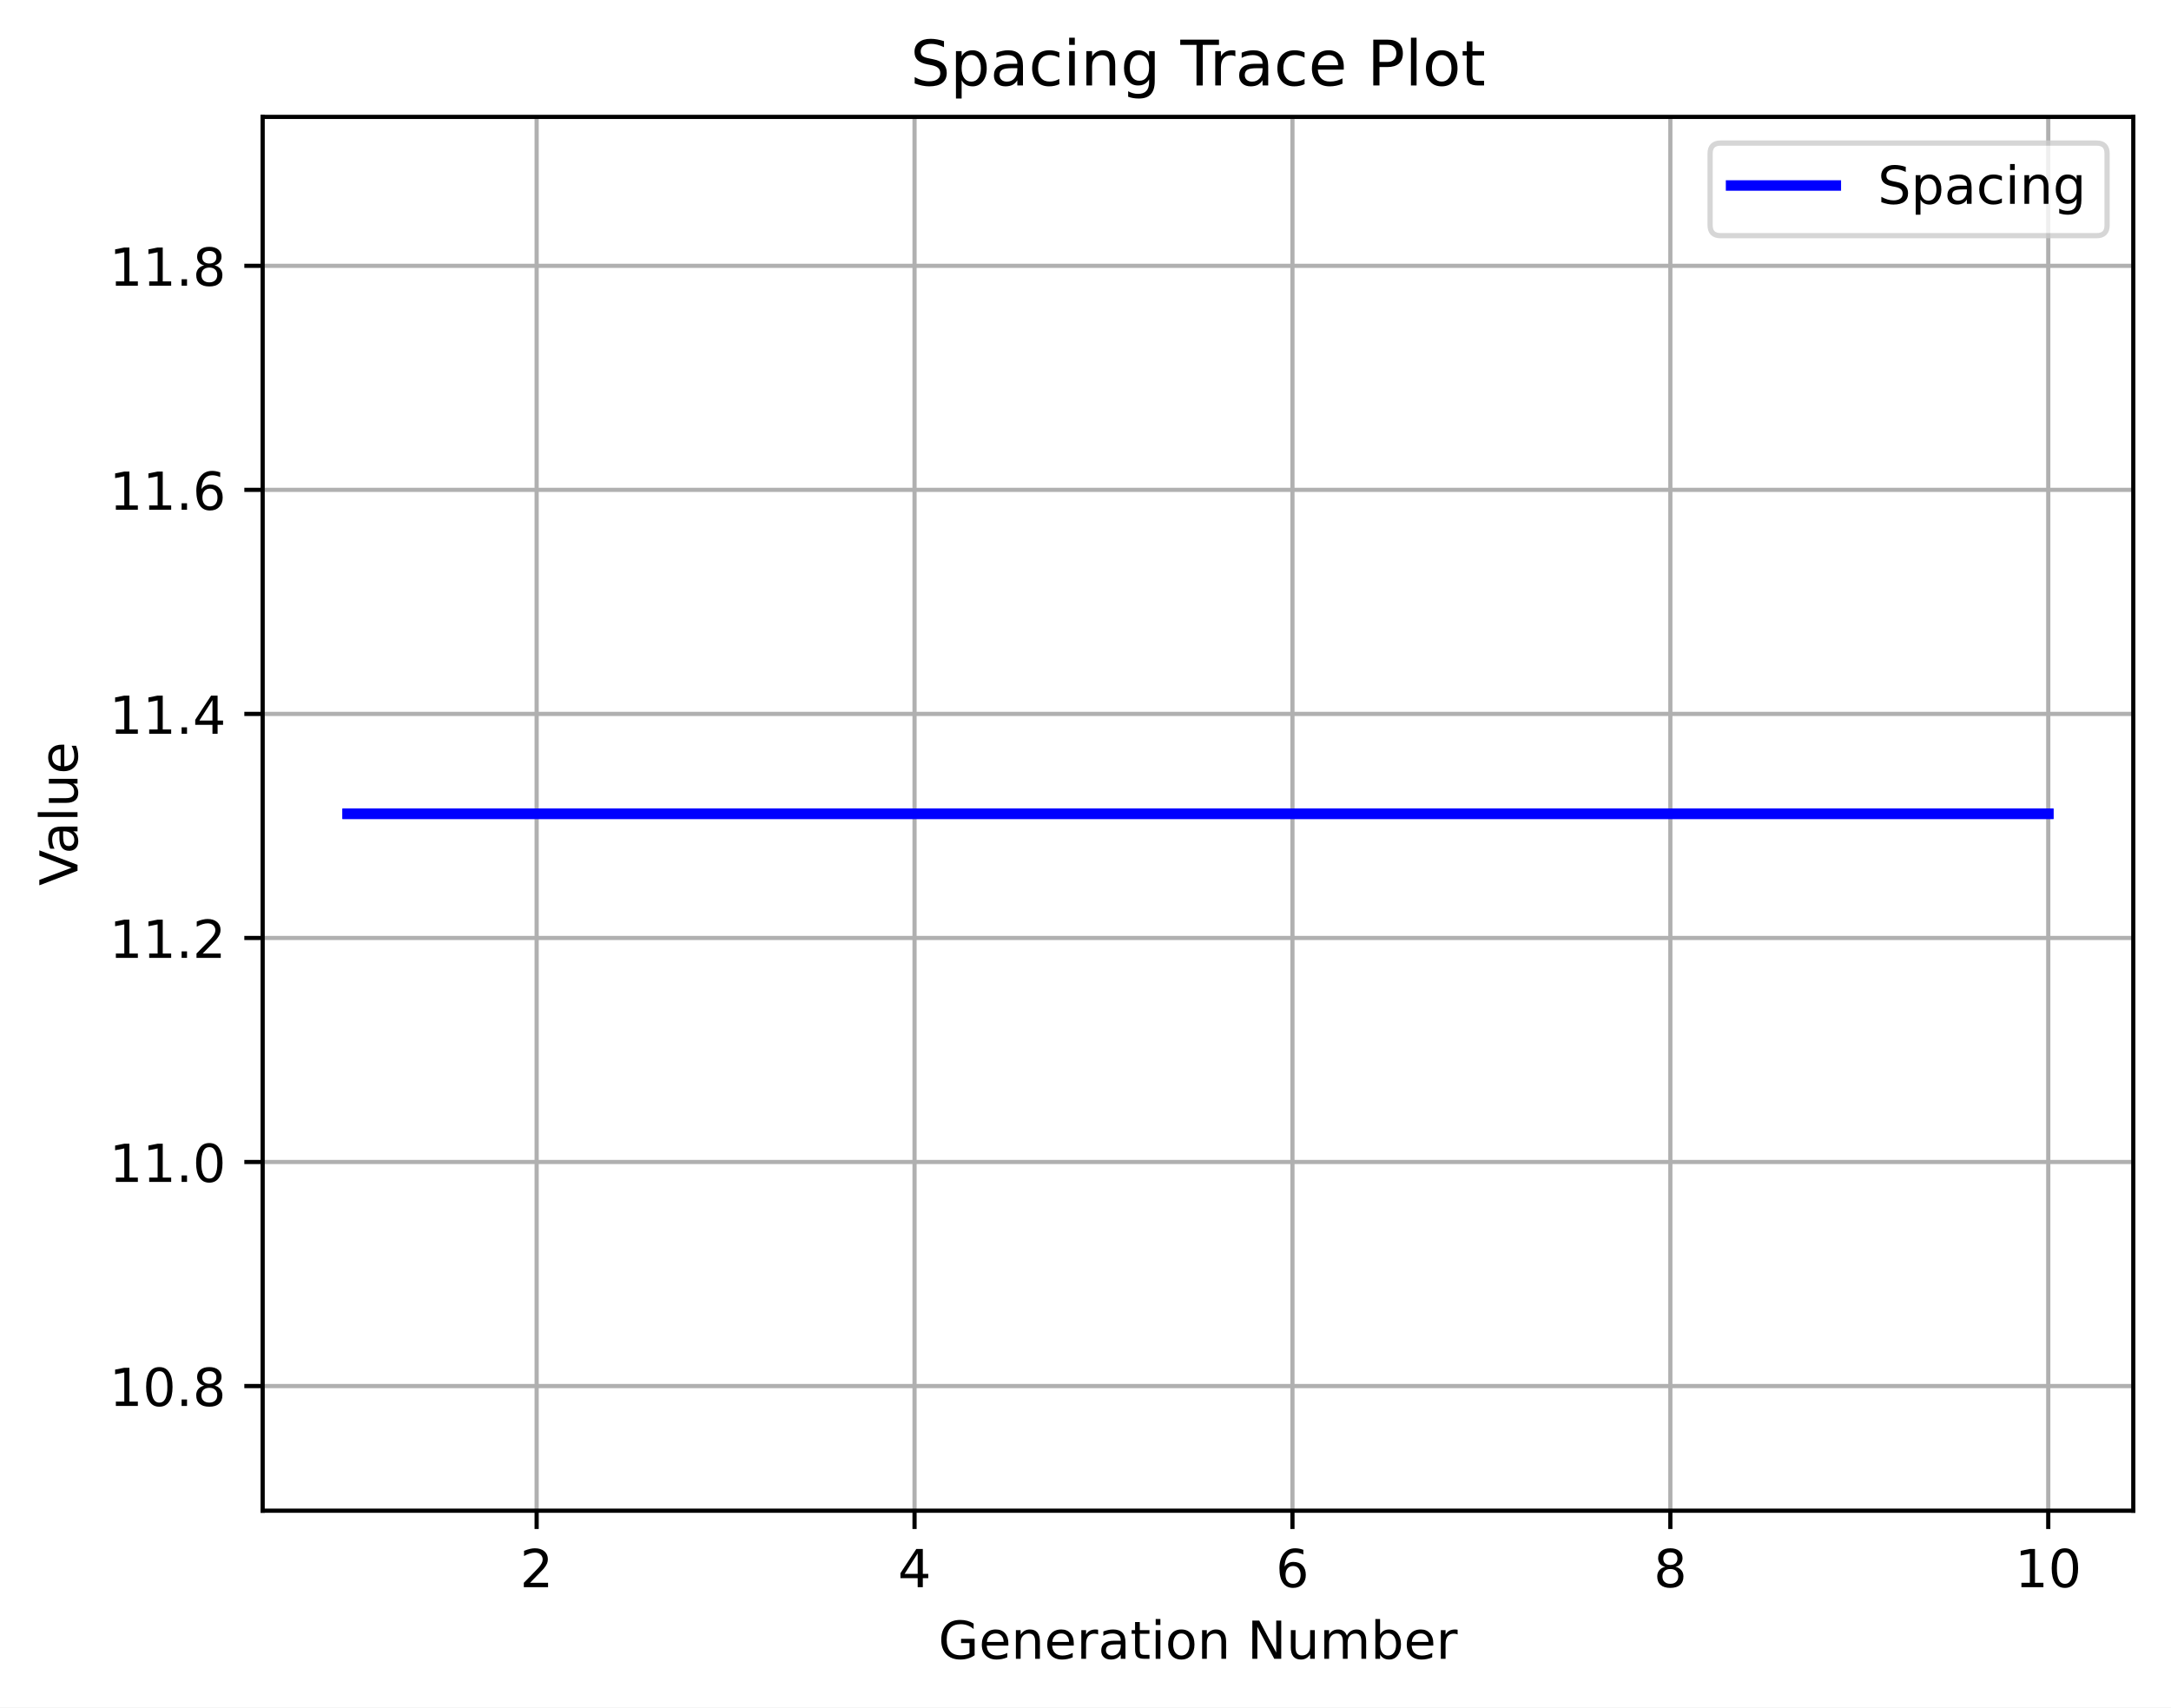
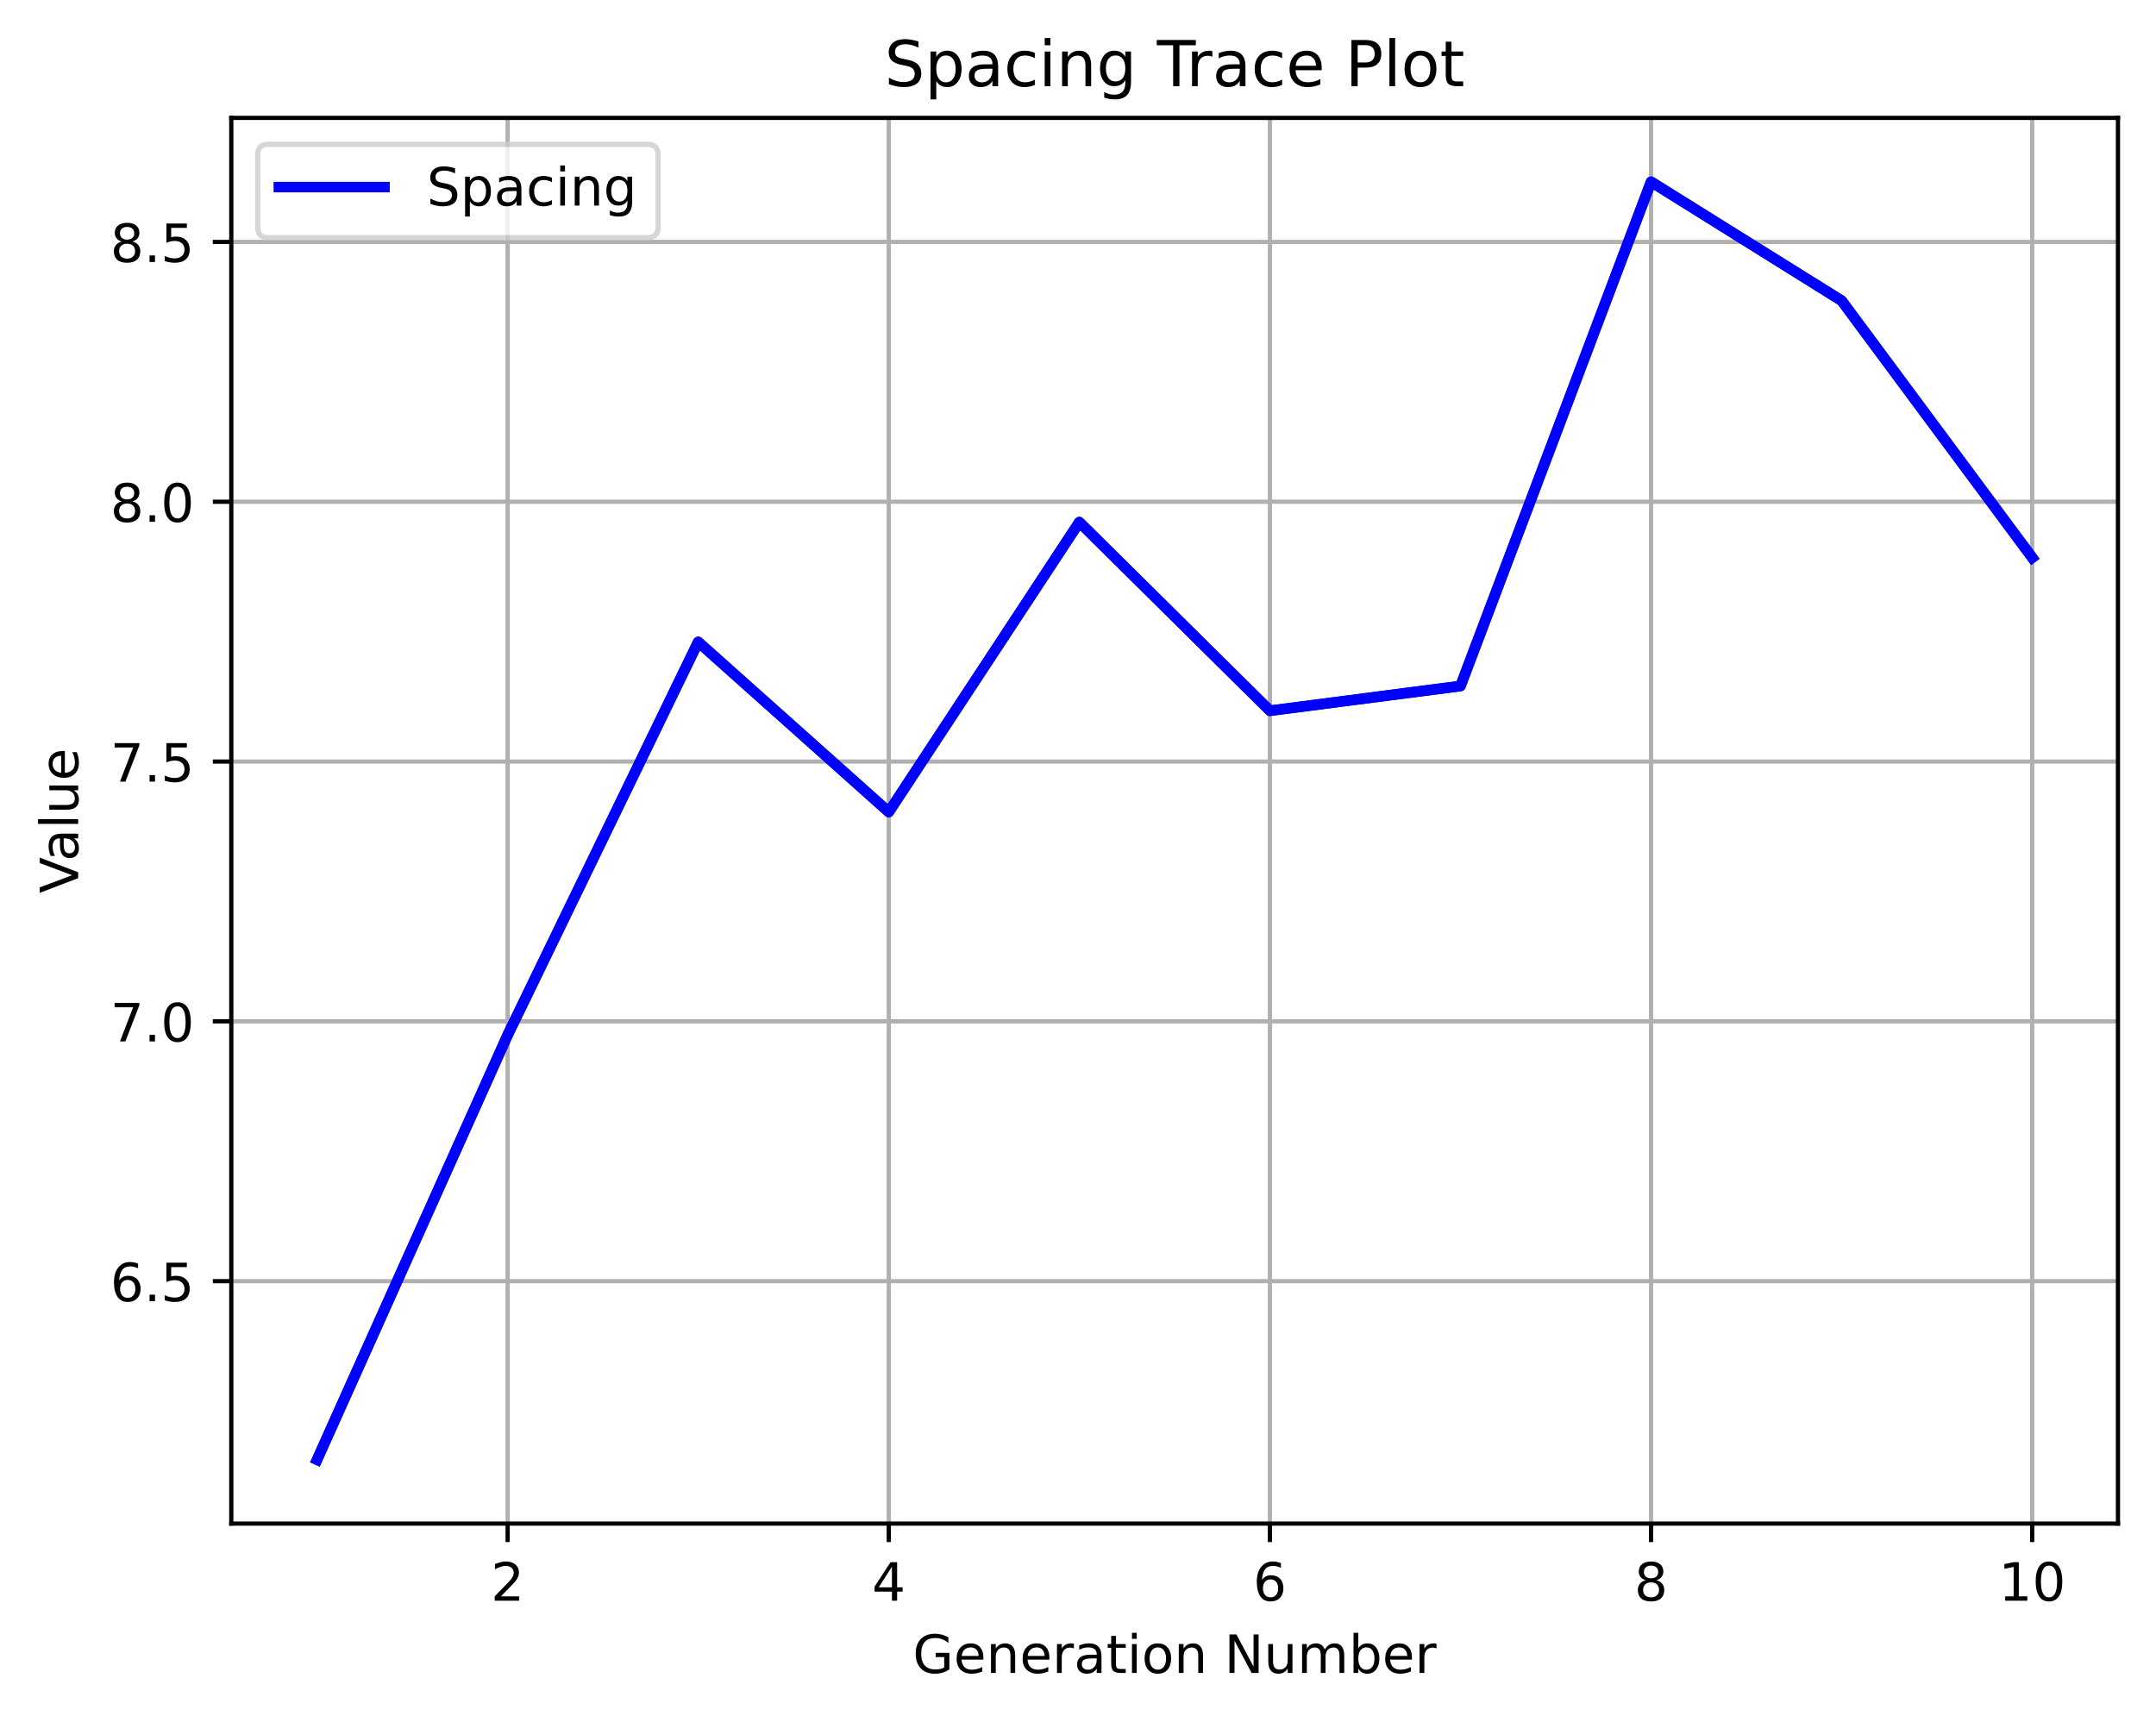
- <svg xmlns="http://www.w3.org/2000/svg" xmlns:xlink="http://www.w3.org/1999/xlink" width="414.464pt" height="325.986pt" viewBox="0 0 414.464 325.986" version="1.1">
+ <svg xmlns="http://www.w3.org/2000/svg" xmlns:xlink="http://www.w3.org/1999/xlink" width="408.101pt" height="325.986pt" viewBox="0 0 408.101 325.986" version="1.1">
  <defs>
    <style type="text/css">*{stroke-linejoin: round; stroke-linecap: butt}</style>
  </defs>
  <g id="figure_1">
    <g id="patch_1">
-       <path d="M 0 325.986  L 414.464 325.986  L 414.464 0  L 0 0  z " style="fill: #ffffff" />
+       <path d="M 0 325.986  L 408.101 325.986  L 408.101 0  L 0 0  z " style="fill: #ffffff" />
    </g>
    <g id="axes_1">
      <g id="patch_2">
-         <path d="M 50.144 288.43  L 407.264 288.43  L 407.264 22.318  L 50.144 22.318  z " style="fill: #ffffff" />
+         <path d="M 43.781 288.43  L 400.901 288.43  L 400.901 22.318  L 43.781 22.318  z " style="fill: #ffffff" />
      </g>
      <g id="matplotlib.axis_1">
        <g id="xtick_1">
          <g id="line2d_1">
-             <path d="M 102.449 288.43  L 102.449 22.318  " clip-path="url(#p8582b0bb33)" style="fill: none; stroke: #b0b0b0; stroke-width: 0.8; stroke-linecap: square" />
+             <path d="M 96.087 288.43  L 96.087 22.318  " clip-path="url(#p0914f8aa14)" style="fill: none; stroke: #b0b0b0; stroke-width: 0.8; stroke-linecap: square" />
          </g>
          <g id="line2d_2">
            <defs>
-               <path id="ma8dbb5bd4c" d="M 0 0  L 0 3.5  " style="stroke: #000000; stroke-width: 0.8" />
+               <path id="mfdc79ade68" d="M 0 0  L 0 3.5  " style="stroke: #000000; stroke-width: 0.8" />
            </defs>
            <g>
-               <use xlink:href="#ma8dbb5bd4c" x="102.449" y="288.43" style="stroke: #000000; stroke-width: 0.8" />
+               <use xlink:href="#mfdc79ade68" x="96.087" y="288.43" style="stroke: #000000; stroke-width: 0.8" />
            </g>
          </g>
          <g id="text_1">
-             <g transform="translate(99.26796 303.0286)scale(0.1 -0.1)">
+             <g transform="translate(92.90546 303.0286)scale(0.1 -0.1)">
              <defs>
                <path id="DejaVuSans-32" d="M 1228 531  L 3431 531  L 3431 0  L 469 0  L 469 531  Q 828 903 1448 1529  Q 2069 2156 2228 2338  Q 2531 2678 2651 2914  Q 2772 3150 2772 3378  Q 2772 3750 2511 3984  Q 2250 4219 1831 4219  Q 1534 4219 1204 4116  Q 875 4013 500 3803  L 500 4441  Q 881 4594 1212 4672  Q 1544 4750 1819 4750  Q 2544 4750 2975 4387  Q 3406 4025 3406 3419  Q 3406 3131 3298 2873  Q 3191 2616 2906 2266  Q 2828 2175 2409 1742  Q 1991 1309 1228 531  z " transform="scale(0.015625)" />
              </defs>
              <use xlink:href="#DejaVuSans-32" />
            </g>
          </g>
        </g>
        <g id="xtick_2">
          <g id="line2d_3">
-             <path d="M 174.595 288.43  L 174.595 22.318  " clip-path="url(#p8582b0bb33)" style="fill: none; stroke: #b0b0b0; stroke-width: 0.8; stroke-linecap: square" />
+             <path d="M 168.232 288.43  L 168.232 22.318  " clip-path="url(#p0914f8aa14)" style="fill: none; stroke: #b0b0b0; stroke-width: 0.8; stroke-linecap: square" />
          </g>
          <g id="line2d_4">
            <g>
-               <use xlink:href="#ma8dbb5bd4c" x="174.595" y="288.43" style="stroke: #000000; stroke-width: 0.8" />
+               <use xlink:href="#mfdc79ade68" x="168.232" y="288.43" style="stroke: #000000; stroke-width: 0.8" />
            </g>
          </g>
          <g id="text_2">
-             <g transform="translate(171.4134 303.0286)scale(0.1 -0.1)">
+             <g transform="translate(165.0509 303.0286)scale(0.1 -0.1)">
              <defs>
                <path id="DejaVuSans-34" d="M 2419 4116  L 825 1625  L 2419 1625  L 2419 4116  z M 2253 4666  L 3047 4666  L 3047 1625  L 3713 1625  L 3713 1100  L 3047 1100  L 3047 0  L 2419 0  L 2419 1100  L 313 1100  L 313 1709  L 2253 4666  z " transform="scale(0.015625)" />
              </defs>
              <use xlink:href="#DejaVuSans-34" />
            </g>
          </g>
        </g>
        <g id="xtick_3">
          <g id="line2d_5">
-             <path d="M 246.74 288.43  L 246.74 22.318  " clip-path="url(#p8582b0bb33)" style="fill: none; stroke: #b0b0b0; stroke-width: 0.8; stroke-linecap: square" />
+             <path d="M 240.378 288.43  L 240.378 22.318  " clip-path="url(#p0914f8aa14)" style="fill: none; stroke: #b0b0b0; stroke-width: 0.8; stroke-linecap: square" />
          </g>
          <g id="line2d_6">
            <g>
-               <use xlink:href="#ma8dbb5bd4c" x="246.74" y="288.43" style="stroke: #000000; stroke-width: 0.8" />
+               <use xlink:href="#mfdc79ade68" x="240.378" y="288.43" style="stroke: #000000; stroke-width: 0.8" />
            </g>
          </g>
          <g id="text_3">
-             <g transform="translate(243.5589 303.0286)scale(0.1 -0.1)">
+             <g transform="translate(237.1964 303.0286)scale(0.1 -0.1)">
              <defs>
                <path id="DejaVuSans-36" d="M 2113 2584  Q 1688 2584 1439 2293  Q 1191 2003 1191 1497  Q 1191 994 1439 701  Q 1688 409 2113 409  Q 2538 409 2786 701  Q 3034 994 3034 1497  Q 3034 2003 2786 2293  Q 2538 2584 2113 2584  z M 3366 4563  L 3366 3988  Q 3128 4100 2886 4159  Q 2644 4219 2406 4219  Q 1781 4219 1451 3797  Q 1122 3375 1075 2522  Q 1259 2794 1537 2939  Q 1816 3084 2150 3084  Q 2853 3084 3261 2657  Q 3669 2231 3669 1497  Q 3669 778 3244 343  Q 2819 -91 2113 -91  Q 1303 -91 875 529  Q 447 1150 447 2328  Q 447 3434 972 4092  Q 1497 4750 2381 4750  Q 2619 4750 2861 4703  Q 3103 4656 3366 4563  z " transform="scale(0.015625)" />
              </defs>
              <use xlink:href="#DejaVuSans-36" />
            </g>
          </g>
        </g>
        <g id="xtick_4">
          <g id="line2d_7">
-             <path d="M 318.886 288.43  L 318.886 22.318  " clip-path="url(#p8582b0bb33)" style="fill: none; stroke: #b0b0b0; stroke-width: 0.8; stroke-linecap: square" />
+             <path d="M 312.523 288.43  L 312.523 22.318  " clip-path="url(#p0914f8aa14)" style="fill: none; stroke: #b0b0b0; stroke-width: 0.8; stroke-linecap: square" />
          </g>
          <g id="line2d_8">
            <g>
-               <use xlink:href="#ma8dbb5bd4c" x="318.886" y="288.43" style="stroke: #000000; stroke-width: 0.8" />
+               <use xlink:href="#mfdc79ade68" x="312.523" y="288.43" style="stroke: #000000; stroke-width: 0.8" />
            </g>
          </g>
          <g id="text_4">
-             <g transform="translate(315.7043 303.0286)scale(0.1 -0.1)">
+             <g transform="translate(309.3418 303.0286)scale(0.1 -0.1)">
              <defs>
                <path id="DejaVuSans-38" d="M 2034 2216  Q 1584 2216 1326 1975  Q 1069 1734 1069 1313  Q 1069 891 1326 650  Q 1584 409 2034 409  Q 2484 409 2743 651  Q 3003 894 3003 1313  Q 3003 1734 2745 1975  Q 2488 2216 2034 2216  z M 1403 2484  Q 997 2584 770 2862  Q 544 3141 544 3541  Q 544 4100 942 4425  Q 1341 4750 2034 4750  Q 2731 4750 3128 4425  Q 3525 4100 3525 3541  Q 3525 3141 3298 2862  Q 3072 2584 2669 2484  Q 3125 2378 3379 2068  Q 3634 1759 3634 1313  Q 3634 634 3220 271  Q 2806 -91 2034 -91  Q 1263 -91 848 271  Q 434 634 434 1313  Q 434 1759 690 2068  Q 947 2378 1403 2484  z M 1172 3481  Q 1172 3119 1398 2916  Q 1625 2713 2034 2713  Q 2441 2713 2670 2916  Q 2900 3119 2900 3481  Q 2900 3844 2670 4047  Q 2441 4250 2034 4250  Q 1625 4250 1398 4047  Q 1172 3844 1172 3481  z " transform="scale(0.015625)" />
              </defs>
              <use xlink:href="#DejaVuSans-38" />
            </g>
          </g>
        </g>
        <g id="xtick_5">
          <g id="line2d_9">
-             <path d="M 391.031 288.43  L 391.031 22.318  " clip-path="url(#p8582b0bb33)" style="fill: none; stroke: #b0b0b0; stroke-width: 0.8; stroke-linecap: square" />
+             <path d="M 384.669 288.43  L 384.669 22.318  " clip-path="url(#p0914f8aa14)" style="fill: none; stroke: #b0b0b0; stroke-width: 0.8; stroke-linecap: square" />
          </g>
          <g id="line2d_10">
            <g>
-               <use xlink:href="#ma8dbb5bd4c" x="391.031" y="288.43" style="stroke: #000000; stroke-width: 0.8" />
+               <use xlink:href="#mfdc79ade68" x="384.669" y="288.43" style="stroke: #000000; stroke-width: 0.8" />
            </g>
          </g>
          <g id="text_5">
-             <g transform="translate(384.6685 303.0286)scale(0.1 -0.1)">
+             <g transform="translate(378.306 303.0286)scale(0.1 -0.1)">
              <defs>
                <path id="DejaVuSans-31" d="M 794 531  L 1825 531  L 1825 4091  L 703 3866  L 703 4441  L 1819 4666  L 2450 4666  L 2450 531  L 3481 531  L 3481 0  L 794 0  L 794 531  z " transform="scale(0.015625)" />
                <path id="DejaVuSans-30" d="M 2034 4250  Q 1547 4250 1301 3770  Q 1056 3291 1056 2328  Q 1056 1369 1301 889  Q 1547 409 2034 409  Q 2525 409 2770 889  Q 3016 1369 3016 2328  Q 3016 3291 2770 3770  Q 2525 4250 2034 4250  z M 2034 4750  Q 2819 4750 3233 4129  Q 3647 3509 3647 2328  Q 3647 1150 3233 529  Q 2819 -91 2034 -91  Q 1250 -91 836 529  Q 422 1150 422 2328  Q 422 3509 836 4129  Q 1250 4750 2034 4750  z " transform="scale(0.015625)" />
              </defs>
              <use xlink:href="#DejaVuSans-31" />
              <use xlink:href="#DejaVuSans-30" x="63.623" />
            </g>
          </g>
        </g>
        <g id="text_6">
-           <g transform="translate(179.1358 316.7067)scale(0.1 -0.1)">
+           <g transform="translate(172.7733 316.7067)scale(0.1 -0.1)">
            <defs>
              <path id="DejaVuSans-47" d="M 3809 666  L 3809 1919  L 2778 1919  L 2778 2438  L 4434 2438  L 4434 434  Q 4069 175 3628 42  Q 3188 -91 2688 -91  Q 1594 -91 976 548  Q 359 1188 359 2328  Q 359 3472 976 4111  Q 1594 4750 2688 4750  Q 3144 4750 3555 4637  Q 3966 4525 4313 4306  L 4313 3634  Q 3963 3931 3569 4081  Q 3175 4231 2741 4231  Q 1884 4231 1454 3753  Q 1025 3275 1025 2328  Q 1025 1384 1454 906  Q 1884 428 2741 428  Q 3075 428 3337 486  Q 3600 544 3809 666  z " transform="scale(0.015625)" />
              <path id="DejaVuSans-65" d="M 3597 1894  L 3597 1613  L 953 1613  Q 991 1019 1311 708  Q 1631 397 2203 397  Q 2534 397 2845 478  Q 3156 559 3463 722  L 3463 178  Q 3153 47 2828 -22  Q 2503 -91 2169 -91  Q 1331 -91 842 396  Q 353 884 353 1716  Q 353 2575 817 3079  Q 1281 3584 2069 3584  Q 2775 3584 3186 3129  Q 3597 2675 3597 1894  z M 3022 2063  Q 3016 2534 2758 2815  Q 2500 3097 2075 3097  Q 1594 3097 1305 2825  Q 1016 2553 972 2059  L 3022 2063  z " transform="scale(0.015625)" />
              <path id="DejaVuSans-6e" d="M 3513 2113  L 3513 0  L 2938 0  L 2938 2094  Q 2938 2591 2744 2837  Q 2550 3084 2163 3084  Q 1697 3084 1428 2787  Q 1159 2491 1159 1978  L 1159 0  L 581 0  L 581 3500  L 1159 3500  L 1159 2956  Q 1366 3272 1645 3428  Q 1925 3584 2291 3584  Q 2894 3584 3203 3211  Q 3513 2838 3513 2113  z " transform="scale(0.015625)" />
              <path id="DejaVuSans-72" d="M 2631 2963  Q 2534 3019 2420 3045  Q 2306 3072 2169 3072  Q 1681 3072 1420 2755  Q 1159 2438 1159 1844  L 1159 0  L 581 0  L 581 3500  L 1159 3500  L 1159 2956  Q 1341 3275 1631 3429  Q 1922 3584 2338 3584  Q 2397 3584 2469 3576  Q 2541 3569 2628 3553  L 2631 2963  z " transform="scale(0.015625)" />
              <path id="DejaVuSans-61" d="M 2194 1759  Q 1497 1759 1228 1600  Q 959 1441 959 1056  Q 959 750 1161 570  Q 1363 391 1709 391  Q 2188 391 2477 730  Q 2766 1069 2766 1631  L 2766 1759  L 2194 1759  z M 3341 1997  L 3341 0  L 2766 0  L 2766 531  Q 2569 213 2275 61  Q 1981 -91 1556 -91  Q 1019 -91 701 211  Q 384 513 384 1019  Q 384 1609 779 1909  Q 1175 2209 1959 2209  L 2766 2209  L 2766 2266  Q 2766 2663 2505 2880  Q 2244 3097 1772 3097  Q 1472 3097 1187 3025  Q 903 2953 641 2809  L 641 3341  Q 956 3463 1253 3523  Q 1550 3584 1831 3584  Q 2591 3584 2966 3190  Q 3341 2797 3341 1997  z " transform="scale(0.015625)" />
              <path id="DejaVuSans-74" d="M 1172 4494  L 1172 3500  L 2356 3500  L 2356 3053  L 1172 3053  L 1172 1153  Q 1172 725 1289 603  Q 1406 481 1766 481  L 2356 481  L 2356 0  L 1766 0  Q 1100 0 847 248  Q 594 497 594 1153  L 594 3053  L 172 3053  L 172 3500  L 594 3500  L 594 4494  L 1172 4494  z " transform="scale(0.015625)" />
              <path id="DejaVuSans-69" d="M 603 3500  L 1178 3500  L 1178 0  L 603 0  L 603 3500  z M 603 4863  L 1178 4863  L 1178 4134  L 603 4134  L 603 4863  z " transform="scale(0.015625)" />
              <path id="DejaVuSans-6f" d="M 1959 3097  Q 1497 3097 1228 2736  Q 959 2375 959 1747  Q 959 1119 1226 758  Q 1494 397 1959 397  Q 2419 397 2687 759  Q 2956 1122 2956 1747  Q 2956 2369 2687 2733  Q 2419 3097 1959 3097  z M 1959 3584  Q 2709 3584 3137 3096  Q 3566 2609 3566 1747  Q 3566 888 3137 398  Q 2709 -91 1959 -91  Q 1206 -91 779 398  Q 353 888 353 1747  Q 353 2609 779 3096  Q 1206 3584 1959 3584  z " transform="scale(0.015625)" />
              <path id="DejaVuSans-20" transform="scale(0.015625)" />
              <path id="DejaVuSans-4e" d="M 628 4666  L 1478 4666  L 3547 763  L 3547 4666  L 4159 4666  L 4159 0  L 3309 0  L 1241 3903  L 1241 0  L 628 0  L 628 4666  z " transform="scale(0.015625)" />
              <path id="DejaVuSans-75" d="M 544 1381  L 544 3500  L 1119 3500  L 1119 1403  Q 1119 906 1312 657  Q 1506 409 1894 409  Q 2359 409 2629 706  Q 2900 1003 2900 1516  L 2900 3500  L 3475 3500  L 3475 0  L 2900 0  L 2900 538  Q 2691 219 2414 64  Q 2138 -91 1772 -91  Q 1169 -91 856 284  Q 544 659 544 1381  z M 1991 3584  L 1991 3584  z " transform="scale(0.015625)" />
              <path id="DejaVuSans-6d" d="M 3328 2828  Q 3544 3216 3844 3400  Q 4144 3584 4550 3584  Q 5097 3584 5394 3201  Q 5691 2819 5691 2113  L 5691 0  L 5113 0  L 5113 2094  Q 5113 2597 4934 2840  Q 4756 3084 4391 3084  Q 3944 3084 3684 2787  Q 3425 2491 3425 1978  L 3425 0  L 2847 0  L 2847 2094  Q 2847 2600 2669 2842  Q 2491 3084 2119 3084  Q 1678 3084 1418 2786  Q 1159 2488 1159 1978  L 1159 0  L 581 0  L 581 3500  L 1159 3500  L 1159 2956  Q 1356 3278 1631 3431  Q 1906 3584 2284 3584  Q 2666 3584 2933 3390  Q 3200 3197 3328 2828  z " transform="scale(0.015625)" />
              <path id="DejaVuSans-62" d="M 3116 1747  Q 3116 2381 2855 2742  Q 2594 3103 2138 3103  Q 1681 3103 1420 2742  Q 1159 2381 1159 1747  Q 1159 1113 1420 752  Q 1681 391 2138 391  Q 2594 391 2855 752  Q 3116 1113 3116 1747  z M 1159 2969  Q 1341 3281 1617 3432  Q 1894 3584 2278 3584  Q 2916 3584 3314 3078  Q 3713 2572 3713 1747  Q 3713 922 3314 415  Q 2916 -91 2278 -91  Q 1894 -91 1617 61  Q 1341 213 1159 525  L 1159 0  L 581 0  L 581 4863  L 1159 4863  L 1159 2969  z " transform="scale(0.015625)" />
            </defs>
            <use xlink:href="#DejaVuSans-47" />
            <use xlink:href="#DejaVuSans-65" x="77.49" />
            <use xlink:href="#DejaVuSans-6e" x="139.014" />
            <use xlink:href="#DejaVuSans-65" x="202.393" />
            <use xlink:href="#DejaVuSans-72" x="263.916" />
            <use xlink:href="#DejaVuSans-61" x="305.029" />
            <use xlink:href="#DejaVuSans-74" x="366.309" />
            <use xlink:href="#DejaVuSans-69" x="405.518" />
            <use xlink:href="#DejaVuSans-6f" x="433.301" />
            <use xlink:href="#DejaVuSans-6e" x="494.482" />
            <use xlink:href="#DejaVuSans-20" x="557.861" />
            <use xlink:href="#DejaVuSans-4e" x="589.648" />
            <use xlink:href="#DejaVuSans-75" x="664.453" />
            <use xlink:href="#DejaVuSans-6d" x="727.832" />
            <use xlink:href="#DejaVuSans-62" x="825.244" />
            <use xlink:href="#DejaVuSans-65" x="888.721" />
            <use xlink:href="#DejaVuSans-72" x="950.244" />
          </g>
        </g>
      </g>
      <g id="matplotlib.axis_2">
        <g id="ytick_1">
          <g id="line2d_11">
-             <path d="M 50.144 264.634  L 407.264 264.634  " clip-path="url(#p8582b0bb33)" style="fill: none; stroke: #b0b0b0; stroke-width: 0.8; stroke-linecap: square" />
+             <path d="M 43.781 242.535  L 400.901 242.535  " clip-path="url(#p0914f8aa14)" style="fill: none; stroke: #b0b0b0; stroke-width: 0.8; stroke-linecap: square" />
          </g>
          <g id="line2d_12">
            <defs>
-               <path id="mcc91964995" d="M 0 0  L -3.5 0  " style="stroke: #000000; stroke-width: 0.8" />
+               <path id="me3c3f7efe9" d="M 0 0  L -3.5 0  " style="stroke: #000000; stroke-width: 0.8" />
            </defs>
            <g>
-               <use xlink:href="#mcc91964995" x="50.144" y="264.634" style="stroke: #000000; stroke-width: 0.8" />
+               <use xlink:href="#me3c3f7efe9" x="43.781" y="242.535" style="stroke: #000000; stroke-width: 0.8" />
            </g>
          </g>
          <g id="text_7">
-             <g transform="translate(20.87813 268.4332)scale(0.1 -0.1)">
+             <g transform="translate(20.87813 246.3342)scale(0.1 -0.1)">
              <defs>
                <path id="DejaVuSans-2e" d="M 684 794  L 1344 794  L 1344 0  L 684 0  L 684 794  z " transform="scale(0.015625)" />
-               </defs>
-               <use xlink:href="#DejaVuSans-31" />
-               <use xlink:href="#DejaVuSans-30" x="63.623" />
-               <use xlink:href="#DejaVuSans-2e" x="127.246" />
-               <use xlink:href="#DejaVuSans-38" x="159.033" />
+                 <path id="DejaVuSans-35" d="M 691 4666  L 3169 4666  L 3169 4134  L 1269 4134  L 1269 2991  Q 1406 3038 1543 3061  Q 1681 3084 1819 3084  Q 2600 3084 3056 2656  Q 3513 2228 3513 1497  Q 3513 744 3044 326  Q 2575 -91 1722 -91  Q 1428 -91 1123 -41  Q 819 9 494 109  L 494 744  Q 775 591 1075 516  Q 1375 441 1709 441  Q 2250 441 2565 725  Q 2881 1009 2881 1497  Q 2881 1984 2565 2268  Q 2250 2553 1709 2553  Q 1456 2553 1204 2497  Q 953 2441 691 2322  L 691 4666  z " transform="scale(0.015625)" />
+               </defs>
+               <use xlink:href="#DejaVuSans-36" />
+               <use xlink:href="#DejaVuSans-2e" x="63.623" />
+               <use xlink:href="#DejaVuSans-35" x="95.41" />
            </g>
          </g>
        </g>
        <g id="ytick_2">
          <g id="line2d_13">
-             <path d="M 50.144 221.857  L 407.264 221.857  " clip-path="url(#p8582b0bb33)" style="fill: none; stroke: #b0b0b0; stroke-width: 0.8; stroke-linecap: square" />
+             <path d="M 43.781 193.352  L 400.901 193.352  " clip-path="url(#p0914f8aa14)" style="fill: none; stroke: #b0b0b0; stroke-width: 0.8; stroke-linecap: square" />
          </g>
          <g id="line2d_14">
            <g>
-               <use xlink:href="#mcc91964995" x="50.144" y="221.857" style="stroke: #000000; stroke-width: 0.8" />
+               <use xlink:href="#me3c3f7efe9" x="43.781" y="193.352" style="stroke: #000000; stroke-width: 0.8" />
            </g>
          </g>
          <g id="text_8">
-             <g transform="translate(20.87813 225.6565)scale(0.1 -0.1)">
-               <use xlink:href="#DejaVuSans-31" />
-               <use xlink:href="#DejaVuSans-31" x="63.623" />
-               <use xlink:href="#DejaVuSans-2e" x="127.246" />
-               <use xlink:href="#DejaVuSans-30" x="159.033" />
+             <g transform="translate(20.87813 197.1509)scale(0.1 -0.1)">
+               <defs>
+                 <path id="DejaVuSans-37" d="M 525 4666  L 3525 4666  L 3525 4397  L 1831 0  L 1172 0  L 2766 4134  L 525 4134  L 525 4666  z " transform="scale(0.015625)" />
+               </defs>
+               <use xlink:href="#DejaVuSans-37" />
+               <use xlink:href="#DejaVuSans-2e" x="63.623" />
+               <use xlink:href="#DejaVuSans-30" x="95.41" />
            </g>
          </g>
        </g>
        <g id="ytick_3">
          <g id="line2d_15">
-             <path d="M 50.144 179.081  L 407.264 179.081  " clip-path="url(#p8582b0bb33)" style="fill: none; stroke: #b0b0b0; stroke-width: 0.8; stroke-linecap: square" />
+             <path d="M 43.781 144.168  L 400.901 144.168  " clip-path="url(#p0914f8aa14)" style="fill: none; stroke: #b0b0b0; stroke-width: 0.8; stroke-linecap: square" />
          </g>
          <g id="line2d_16">
            <g>
-               <use xlink:href="#mcc91964995" x="50.144" y="179.081" style="stroke: #000000; stroke-width: 0.8" />
+               <use xlink:href="#me3c3f7efe9" x="43.781" y="144.168" style="stroke: #000000; stroke-width: 0.8" />
            </g>
          </g>
          <g id="text_9">
-             <g transform="translate(20.87813 182.8799)scale(0.1 -0.1)">
-               <use xlink:href="#DejaVuSans-31" />
-               <use xlink:href="#DejaVuSans-31" x="63.623" />
-               <use xlink:href="#DejaVuSans-2e" x="127.246" />
-               <use xlink:href="#DejaVuSans-32" x="159.033" />
+             <g transform="translate(20.87813 147.9677)scale(0.1 -0.1)">
+               <use xlink:href="#DejaVuSans-37" />
+               <use xlink:href="#DejaVuSans-2e" x="63.623" />
+               <use xlink:href="#DejaVuSans-35" x="95.41" />
            </g>
          </g>
        </g>
        <g id="ytick_4">
          <g id="line2d_17">
-             <path d="M 50.144 136.304  L 407.264 136.304  " clip-path="url(#p8582b0bb33)" style="fill: none; stroke: #b0b0b0; stroke-width: 0.8; stroke-linecap: square" />
+             <path d="M 43.781 94.985  L 400.901 94.985  " clip-path="url(#p0914f8aa14)" style="fill: none; stroke: #b0b0b0; stroke-width: 0.8; stroke-linecap: square" />
          </g>
          <g id="line2d_18">
            <g>
-               <use xlink:href="#mcc91964995" x="50.144" y="136.304" style="stroke: #000000; stroke-width: 0.8" />
+               <use xlink:href="#me3c3f7efe9" x="43.781" y="94.985" style="stroke: #000000; stroke-width: 0.8" />
            </g>
          </g>
          <g id="text_10">
-             <g transform="translate(20.87813 140.1032)scale(0.1 -0.1)">
-               <use xlink:href="#DejaVuSans-31" />
-               <use xlink:href="#DejaVuSans-31" x="63.623" />
-               <use xlink:href="#DejaVuSans-2e" x="127.246" />
-               <use xlink:href="#DejaVuSans-34" x="159.033" />
+             <g transform="translate(20.87813 98.78447)scale(0.1 -0.1)">
+               <use xlink:href="#DejaVuSans-38" />
+               <use xlink:href="#DejaVuSans-2e" x="63.623" />
+               <use xlink:href="#DejaVuSans-30" x="95.41" />
            </g>
          </g>
        </g>
        <g id="ytick_5">
          <g id="line2d_19">
-             <path d="M 50.144 93.527  L 407.264 93.527  " clip-path="url(#p8582b0bb33)" style="fill: none; stroke: #b0b0b0; stroke-width: 0.8; stroke-linecap: square" />
+             <path d="M 43.781 45.802  L 400.901 45.802  " clip-path="url(#p0914f8aa14)" style="fill: none; stroke: #b0b0b0; stroke-width: 0.8; stroke-linecap: square" />
          </g>
          <g id="line2d_20">
            <g>
-               <use xlink:href="#mcc91964995" x="50.144" y="93.527" style="stroke: #000000; stroke-width: 0.8" />
+               <use xlink:href="#me3c3f7efe9" x="43.781" y="45.802" style="stroke: #000000; stroke-width: 0.8" />
            </g>
          </g>
          <g id="text_11">
-             <g transform="translate(20.87813 97.32654)scale(0.1 -0.1)">
-               <use xlink:href="#DejaVuSans-31" />
-               <use xlink:href="#DejaVuSans-31" x="63.623" />
-               <use xlink:href="#DejaVuSans-2e" x="127.246" />
-               <use xlink:href="#DejaVuSans-36" x="159.033" />
-             </g>
-           </g>
-         </g>
-         <g id="ytick_6">
-           <g id="line2d_21">
-             <path d="M 50.144 50.751  L 407.264 50.751  " clip-path="url(#p8582b0bb33)" style="fill: none; stroke: #b0b0b0; stroke-width: 0.8; stroke-linecap: square" />
-           </g>
-           <g id="line2d_22">
-             <g>
-               <use xlink:href="#mcc91964995" x="50.144" y="50.751" style="stroke: #000000; stroke-width: 0.8" />
-             </g>
-           </g>
-           <g id="text_12">
-             <g transform="translate(20.87813 54.54987)scale(0.1 -0.1)">
-               <use xlink:href="#DejaVuSans-31" />
-               <use xlink:href="#DejaVuSans-31" x="63.623" />
-               <use xlink:href="#DejaVuSans-2e" x="127.246" />
-               <use xlink:href="#DejaVuSans-38" x="159.033" />
-             </g>
-           </g>
-         </g>
-         <g id="text_13">
+             <g transform="translate(20.87813 49.60124)scale(0.1 -0.1)">
+               <use xlink:href="#DejaVuSans-38" />
+               <use xlink:href="#DejaVuSans-2e" x="63.623" />
+               <use xlink:href="#DejaVuSans-35" x="95.41" />
+             </g>
+           </g>
+         </g>
+         <g id="text_12">
          <g transform="translate(14.79844 169.1054)rotate(-90)scale(0.1 -0.1)">
            <defs>
              <path id="DejaVuSans-56" d="M 1831 0  L 50 4666  L 709 4666  L 2188 738  L 3669 4666  L 4325 4666  L 2547 0  L 1831 0  z " transform="scale(0.015625)" />
              <path id="DejaVuSans-6c" d="M 603 4863  L 1178 4863  L 1178 0  L 603 0  L 603 4863  z " transform="scale(0.015625)" />
            </defs>
            <use xlink:href="#DejaVuSans-56" />
            <use xlink:href="#DejaVuSans-61" x="60.658" />
            <use xlink:href="#DejaVuSans-6c" x="121.938" />
            <use xlink:href="#DejaVuSans-75" x="149.721" />
            <use xlink:href="#DejaVuSans-65" x="213.1" />
          </g>
        </g>
      </g>
-       <g id="line2d_23">
-         <path d="M 66.376 155.374  L 102.449 155.374  L 138.522 155.374  L 174.595 155.374  L 210.667 155.374  L 246.74 155.374  L 282.813 155.374  L 318.886 155.374  L 354.958 155.374  L 391.031 155.374  " clip-path="url(#p8582b0bb33)" style="fill: none; stroke: #0000ff; stroke-width: 2; stroke-linecap: square" />
-       </g>
-       <g id="line2d_24">
-         <path d="M 66.376 155.374  L 102.449 155.374  L 138.522 155.374  L 174.595 155.374  L 210.667 155.374  L 246.74 155.374  L 282.813 155.374  L 318.886 155.374  L 354.958 155.374  L 391.031 155.374  " clip-path="url(#p8582b0bb33)" style="fill: none; stroke: #0000ff; stroke-width: 2; stroke-linecap: square" />
+       <g id="line2d_21">
+         <path d="M 60.014 276.334  L 96.087 195.948  L 132.159 121.525  L 168.232 153.721  L 204.305 98.844  L 240.378 134.549  L 276.45 129.869  L 312.523 34.414  L 348.596 56.927  L 384.669 105.568  " clip-path="url(#p0914f8aa14)" style="fill: none; stroke: #0000ff; stroke-width: 2; stroke-linecap: square" />
+       </g>
+       <g id="line2d_22">
+         <path d="M 60.014 276.334  L 96.087 195.948  L 132.159 121.525  L 168.232 153.721  L 204.305 98.844  L 240.378 134.549  L 276.45 129.869  L 312.523 34.414  L 348.596 56.927  L 384.669 105.568  " clip-path="url(#p0914f8aa14)" style="fill: none; stroke: #0000ff; stroke-width: 2; stroke-linecap: square" />
      </g>
      <g id="patch_3">
-         <path d="M 50.144 288.43  L 50.144 22.318  " style="fill: none; stroke: #000000; stroke-width: 0.8; stroke-linejoin: miter; stroke-linecap: square" />
+         <path d="M 43.781 288.43  L 43.781 22.318  " style="fill: none; stroke: #000000; stroke-width: 0.8; stroke-linejoin: miter; stroke-linecap: square" />
      </g>
      <g id="patch_4">
-         <path d="M 407.264 288.43  L 407.264 22.318  " style="fill: none; stroke: #000000; stroke-width: 0.8; stroke-linejoin: miter; stroke-linecap: square" />
+         <path d="M 400.901 288.43  L 400.901 22.318  " style="fill: none; stroke: #000000; stroke-width: 0.8; stroke-linejoin: miter; stroke-linecap: square" />
      </g>
      <g id="patch_5">
-         <path d="M 50.144 288.43  L 407.264 288.43  " style="fill: none; stroke: #000000; stroke-width: 0.8; stroke-linejoin: miter; stroke-linecap: square" />
+         <path d="M 43.781 288.43  L 400.901 288.43  " style="fill: none; stroke: #000000; stroke-width: 0.8; stroke-linejoin: miter; stroke-linecap: square" />
      </g>
      <g id="patch_6">
-         <path d="M 50.144 22.318  L 407.264 22.318  " style="fill: none; stroke: #000000; stroke-width: 0.8; stroke-linejoin: miter; stroke-linecap: square" />
-       </g>
-       <g id="text_14">
-         <g transform="translate(173.7953 16.31812)scale(0.12 -0.12)">
+         <path d="M 43.781 22.318  L 400.901 22.318  " style="fill: none; stroke: #000000; stroke-width: 0.8; stroke-linejoin: miter; stroke-linecap: square" />
+       </g>
+       <g id="text_13">
+         <g transform="translate(167.4328 16.31812)scale(0.12 -0.12)">
          <defs>
            <path id="DejaVuSans-53" d="M 3425 4513  L 3425 3897  Q 3066 4069 2747 4153  Q 2428 4238 2131 4238  Q 1616 4238 1336 4038  Q 1056 3838 1056 3469  Q 1056 3159 1242 3001  Q 1428 2844 1947 2747  L 2328 2669  Q 3034 2534 3370 2195  Q 3706 1856 3706 1288  Q 3706 609 3251 259  Q 2797 -91 1919 -91  Q 1588 -91 1214 -16  Q 841 59 441 206  L 441 856  Q 825 641 1194 531  Q 1563 422 1919 422  Q 2459 422 2753 634  Q 3047 847 3047 1241  Q 3047 1584 2836 1778  Q 2625 1972 2144 2069  L 1759 2144  Q 1053 2284 737 2584  Q 422 2884 422 3419  Q 422 4038 858 4394  Q 1294 4750 2059 4750  Q 2388 4750 2728 4690  Q 3069 4631 3425 4513  z " transform="scale(0.015625)" />
            <path id="DejaVuSans-70" d="M 1159 525  L 1159 -1331  L 581 -1331  L 581 3500  L 1159 3500  L 1159 2969  Q 1341 3281 1617 3432  Q 1894 3584 2278 3584  Q 2916 3584 3314 3078  Q 3713 2572 3713 1747  Q 3713 922 3314 415  Q 2916 -91 2278 -91  Q 1894 -91 1617 61  Q 1341 213 1159 525  z M 3116 1747  Q 3116 2381 2855 2742  Q 2594 3103 2138 3103  Q 1681 3103 1420 2742  Q 1159 2381 1159 1747  Q 1159 1113 1420 752  Q 1681 391 2138 391  Q 2594 391 2855 752  Q 3116 1113 3116 1747  z " transform="scale(0.015625)" />
            <path id="DejaVuSans-63" d="M 3122 3366  L 3122 2828  Q 2878 2963 2633 3030  Q 2388 3097 2138 3097  Q 1578 3097 1268 2742  Q 959 2388 959 1747  Q 959 1106 1268 751  Q 1578 397 2138 397  Q 2388 397 2633 464  Q 2878 531 3122 666  L 3122 134  Q 2881 22 2623 -34  Q 2366 -91 2075 -91  Q 1284 -91 818 406  Q 353 903 353 1747  Q 353 2603 823 3093  Q 1294 3584 2113 3584  Q 2378 3584 2631 3529  Q 2884 3475 3122 3366  z " transform="scale(0.015625)" />
            <path id="DejaVuSans-67" d="M 2906 1791  Q 2906 2416 2648 2759  Q 2391 3103 1925 3103  Q 1463 3103 1205 2759  Q 947 2416 947 1791  Q 947 1169 1205 825  Q 1463 481 1925 481  Q 2391 481 2648 825  Q 2906 1169 2906 1791  z M 3481 434  Q 3481 -459 3084 -895  Q 2688 -1331 1869 -1331  Q 1566 -1331 1297 -1286  Q 1028 -1241 775 -1147  L 775 -588  Q 1028 -725 1275 -790  Q 1522 -856 1778 -856  Q 2344 -856 2625 -561  Q 2906 -266 2906 331  L 2906 616  Q 2728 306 2450 153  Q 2172 0 1784 0  Q 1141 0 747 490  Q 353 981 353 1791  Q 353 2603 747 3093  Q 1141 3584 1784 3584  Q 2172 3584 2450 3431  Q 2728 3278 2906 2969  L 2906 3500  L 3481 3500  L 3481 434  z " transform="scale(0.015625)" />
            <path id="DejaVuSans-54" d="M -19 4666  L 3928 4666  L 3928 4134  L 2272 4134  L 2272 0  L 1638 0  L 1638 4134  L -19 4134  L -19 4666  z " transform="scale(0.015625)" />
            <path id="DejaVuSans-50" d="M 1259 4147  L 1259 2394  L 2053 2394  Q 2494 2394 2734 2622  Q 2975 2850 2975 3272  Q 2975 3691 2734 3919  Q 2494 4147 2053 4147  L 1259 4147  z M 628 4666  L 2053 4666  Q 2838 4666 3239 4311  Q 3641 3956 3641 3272  Q 3641 2581 3239 2228  Q 2838 1875 2053 1875  L 1259 1875  L 1259 0  L 628 0  L 628 4666  z " transform="scale(0.015625)" />
          </defs>
          <use xlink:href="#DejaVuSans-53" />
          <use xlink:href="#DejaVuSans-70" x="63.477" />
          <use xlink:href="#DejaVuSans-61" x="126.953" />
          <use xlink:href="#DejaVuSans-63" x="188.232" />
          <use xlink:href="#DejaVuSans-69" x="243.213" />
          <use xlink:href="#DejaVuSans-6e" x="270.996" />
          <use xlink:href="#DejaVuSans-67" x="334.375" />
          <use xlink:href="#DejaVuSans-20" x="397.852" />
          <use xlink:href="#DejaVuSans-54" x="429.639" />
          <use xlink:href="#DejaVuSans-72" x="475.973" />
          <use xlink:href="#DejaVuSans-61" x="517.086" />
          <use xlink:href="#DejaVuSans-63" x="578.365" />
          <use xlink:href="#DejaVuSans-65" x="633.346" />
          <use xlink:href="#DejaVuSans-20" x="694.869" />
          <use xlink:href="#DejaVuSans-50" x="726.656" />
          <use xlink:href="#DejaVuSans-6c" x="786.959" />
          <use xlink:href="#DejaVuSans-6f" x="814.742" />
          <use xlink:href="#DejaVuSans-74" x="875.924" />
        </g>
      </g>
      <g id="legend_1">
        <g id="patch_7">
-           <path d="M 328.476 44.996  L 400.264 44.996  Q 402.264 44.996 402.264 42.996  L 402.264 29.318  Q 402.264 27.318 400.264 27.318  L 328.476 27.318  Q 326.476 27.318 326.476 29.318  L 326.476 42.996  Q 326.476 44.996 328.476 44.996  z " style="fill: #ffffff; opacity: 0.8; stroke: #cccccc; stroke-linejoin: miter" />
-         </g>
-         <g id="line2d_25">
-           <path d="M 330.476 35.417  L 340.476 35.417  L 350.476 35.417  " style="fill: none; stroke: #0000ff; stroke-width: 2; stroke-linecap: square" />
-         </g>
-         <g id="text_15">
-           <g transform="translate(358.4762 38.91656)scale(0.1 -0.1)">
+           <path d="M 50.781 44.996  L 122.569 44.996  Q 124.569 44.996 124.569 42.996  L 124.569 29.318  Q 124.569 27.318 122.569 27.318  L 50.781 27.318  Q 48.781 27.318 48.781 29.318  L 48.781 42.996  Q 48.781 44.996 50.781 44.996  z " style="fill: #ffffff; opacity: 0.8; stroke: #cccccc; stroke-linejoin: miter" />
+         </g>
+         <g id="line2d_23">
+           <path d="M 52.781 35.417  L 62.781 35.417  L 72.781 35.417  " style="fill: none; stroke: #0000ff; stroke-width: 2; stroke-linecap: square" />
+         </g>
+         <g id="text_14">
+           <g transform="translate(80.78125 38.91656)scale(0.1 -0.1)">
            <use xlink:href="#DejaVuSans-53" />
            <use xlink:href="#DejaVuSans-70" x="63.477" />
            <use xlink:href="#DejaVuSans-61" x="126.953" />
            <use xlink:href="#DejaVuSans-63" x="188.232" />
            <use xlink:href="#DejaVuSans-69" x="243.213" />
            <use xlink:href="#DejaVuSans-6e" x="270.996" />
            <use xlink:href="#DejaVuSans-67" x="334.375" />
          </g>
        </g>
      </g>
    </g>
  </g>
  <defs>
-     <clipPath id="p8582b0bb33">
-       <rect x="50.144" y="22.318" width="357.12" height="266.112" />
+     <clipPath id="p0914f8aa14">
+       <rect x="43.781" y="22.318" width="357.12" height="266.112" />
    </clipPath>
  </defs>
</svg>
